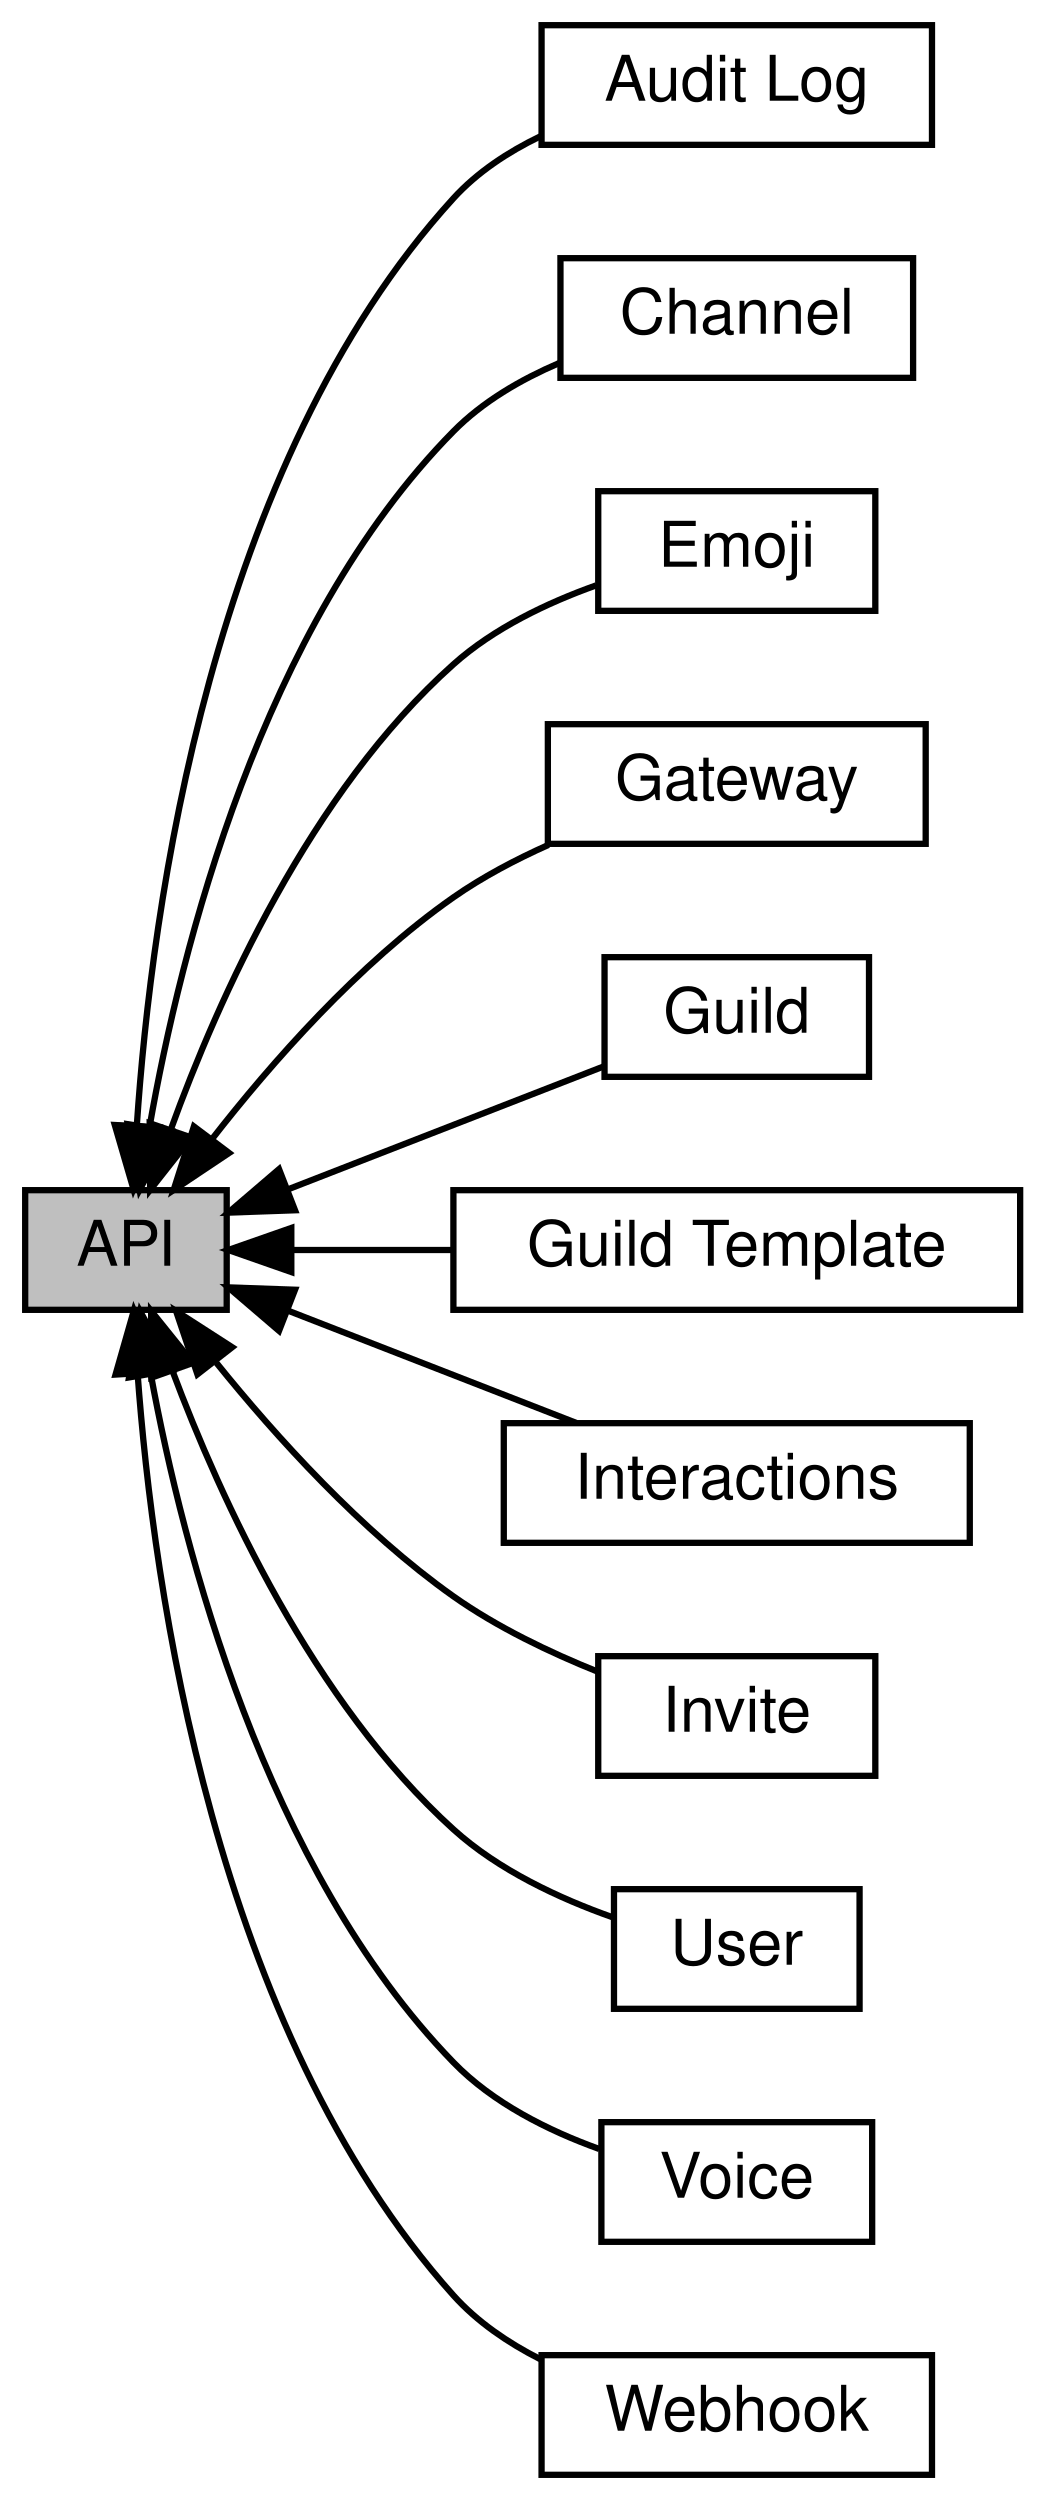
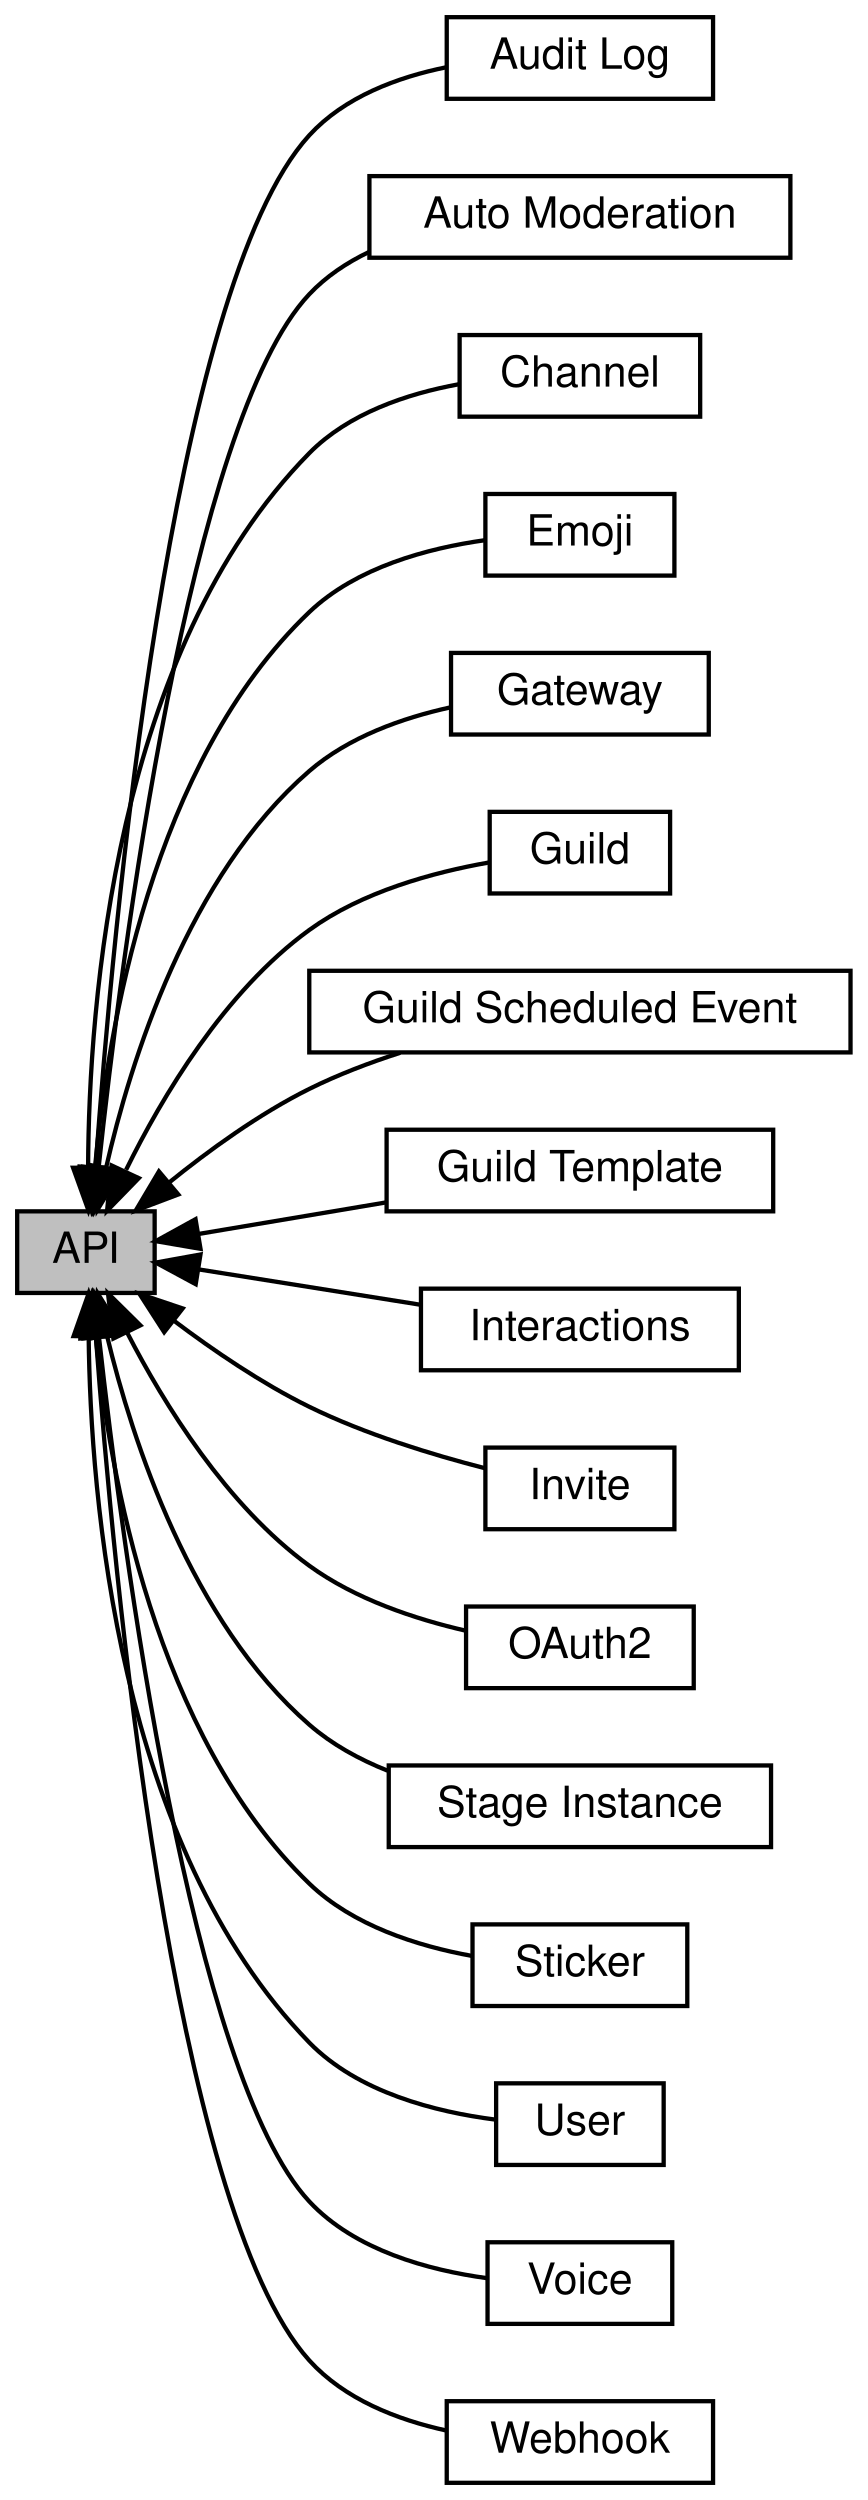
- <svg xmlns="http://www.w3.org/2000/svg" xmlns:xlink="http://www.w3.org/1999/xlink" width="166pt" height="397pt" viewBox="0.00 0.00 166.00 397.00">
-   <g id="graph0" class="graph" transform="scale(1 1) rotate(0) translate(4 393)">
+ <svg xmlns="http://www.w3.org/2000/svg" xmlns:xlink="http://www.w3.org/1999/xlink" width="202pt" height="582pt" viewBox="0.00 0.00 202.00 582.00">
+   <g id="graph0" class="graph" transform="scale(1 1) rotate(0) translate(4 578)">
    <g id="node1" class="node">
      <g id="a_node1">
        <a xlink:title="The Discord public API supported by Concord.">
-           <polygon fill="#bfbfbf" stroke="black" points="32,-204 0,-204 0,-185 32,-185 32,-204" />
-           <text text-anchor="middle" x="16" y="-192" font-family="Helvetica,sans-Serif" font-size="10.00">API</text>
+           <polygon fill="#bfbfbf" stroke="black" points="32,-296 0,-296 0,-277 32,-277 32,-296" />
+           <text text-anchor="middle" x="16" y="-284" font-family="Helvetica,sans-Serif" font-size="10.00">API</text>
        </a>
      </g>
    </g>
    <g id="node2" class="node">
      <g id="a_node2">
        <a xlink:href="group__DiscordAPIAuditLog.html" target="_top" xlink:title="Audit Log's public API supported by Concord.">
-           <polygon fill="none" stroke="black" points="144,-389 82,-389 82,-370 144,-370 144,-389" />
-           <text text-anchor="middle" x="113" y="-377" font-family="Helvetica,sans-Serif" font-size="10.00">Audit Log</text>
+           <polygon fill="none" stroke="black" points="162,-574 100,-574 100,-555 162,-555 162,-574" />
+           <text text-anchor="middle" x="131" y="-562" font-family="Helvetica,sans-Serif" font-size="10.00">Audit Log</text>
        </a>
      </g>
    </g>
    <g id="edge2" class="edge">
-       <path fill="none" stroke="black" d="M17.73,-214.31C20.03,-248.56 29.46,-319.24 68,-361.5 71.78,-365.65 76.66,-368.86 81.78,-371.34" />
-       <polygon fill="black" stroke="black" points="21.22,-213.98 17.19,-204.18 14.23,-214.35 21.22,-213.98" />
+       <path fill="none" stroke="black" d="M18.26,-306.25C22.14,-360.68 35.61,-511.09 68,-546.5 76.17,-555.43 88.48,-560.03 99.99,-562.36" />
+       <polygon fill="black" stroke="black" points="21.75,-305.91 17.58,-296.17 14.76,-306.39 21.75,-305.91" />
    </g>
    <g id="node3" class="node">
      <g id="a_node3">
-         <a xlink:href="group__DiscordAPIChannel.html" target="_top" xlink:title="Channel's public API supported by Concord.">
-           <polygon fill="none" stroke="black" points="141,-352 85,-352 85,-333 141,-333 141,-352" />
-           <text text-anchor="middle" x="113" y="-340" font-family="Helvetica,sans-Serif" font-size="10.00">Channel</text>
+         <a xlink:href="group__DiscordAPIAutoModeration.html" target="_top" xlink:title="Auto Moderation public API supported by Concord.">
+           <polygon fill="none" stroke="black" points="180,-537 82,-537 82,-518 180,-518 180,-537" />
+           <text text-anchor="middle" x="131" y="-525" font-family="Helvetica,sans-Serif" font-size="10.00">Auto Moderation</text>
        </a>
      </g>
    </g>
    <g id="edge3" class="edge">
-       <path fill="none" stroke="black" d="M19.77,-214.18C24.7,-242.18 37.49,-293.54 68,-324.5 72.63,-329.2 78.67,-332.72 84.78,-335.34" />
-       <polygon fill="black" stroke="black" points="23.19,-213.38 18.16,-204.05 16.28,-214.48 23.19,-213.38" />
+       <path fill="none" stroke="black" d="M18.97,-306.29C24.23,-355.2 40.11,-479.95 68,-509.5 71.92,-513.66 76.74,-516.87 81.95,-519.36" />
+       <polygon fill="black" stroke="black" points="22.42,-305.66 17.91,-296.08 15.46,-306.38 22.42,-305.66" />
    </g>
    <g id="node4" class="node">
      <g id="a_node4">
-         <a xlink:href="group__DiscordAPIEmoji.html" target="_top" xlink:title="Emoji's public API supported by Concord.">
-           <polygon fill="none" stroke="black" points="135,-315 91,-315 91,-296 135,-296 135,-315" />
-           <text text-anchor="middle" x="113" y="-303" font-family="Helvetica,sans-Serif" font-size="10.00">Emoji</text>
+         <a xlink:href="group__DiscordAPIChannel.html" target="_top" xlink:title="Channel's public API supported by Concord.">
+           <polygon fill="none" stroke="black" points="159,-500 103,-500 103,-481 159,-481 159,-500" />
+           <text text-anchor="middle" x="131" y="-488" font-family="Helvetica,sans-Serif" font-size="10.00">Channel</text>
        </a>
      </g>
    </g>
    <g id="edge4" class="edge">
-       <path fill="none" stroke="black" d="M23.13,-213.65C30.66,-234.4 45.31,-267.24 68,-287.5 74.4,-293.22 82.87,-297.26 90.66,-300.04" />
-       <polygon fill="black" stroke="black" points="26.39,-212.36 19.84,-204.04 19.77,-214.63 26.39,-212.36" />
+       <path fill="none" stroke="black" d="M16.51,-306.37C16.69,-344.1 22.64,-426.46 68,-472.5 77.12,-481.76 90.71,-486.33 102.84,-488.55" />
+       <polygon fill="black" stroke="black" points="20.01,-306.21 16.6,-296.18 13.01,-306.15 20.01,-306.21" />
    </g>
    <g id="node5" class="node">
      <g id="a_node5">
-         <a xlink:href="group__DiscordAPIGateway.html" target="_top" xlink:title="Gateway's public API supported by Concord.">
-           <polygon fill="none" stroke="black" points="143,-278 83,-278 83,-259 143,-259 143,-278" />
-           <text text-anchor="middle" x="113" y="-266" font-family="Helvetica,sans-Serif" font-size="10.00">Gateway</text>
+         <a xlink:href="group__DiscordAPIEmoji.html" target="_top" xlink:title="Emoji's public API supported by Concord.">
+           <polygon fill="none" stroke="black" points="153,-463 109,-463 109,-444 153,-444 153,-463" />
+           <text text-anchor="middle" x="131" y="-451" font-family="Helvetica,sans-Serif" font-size="10.00">Emoji</text>
        </a>
      </g>
    </g>
    <g id="edge5" class="edge">
-       <path fill="none" stroke="black" d="M29.63,-212.07C39.07,-224.19 52.91,-239.95 68,-250.5 72.6,-253.72 77.86,-256.49 83.11,-258.84" />
-       <polygon fill="black" stroke="black" points="32.38,-209.91 23.57,-204.02 26.79,-214.12 32.38,-209.91" />
+       <path fill="none" stroke="black" d="M18.13,-306.34C21.04,-338.15 31.35,-400.54 68,-435.5 78.95,-445.94 95.59,-450.38 108.88,-452.24" />
+       <polygon fill="black" stroke="black" points="21.61,-305.82 17.37,-296.11 14.63,-306.34 21.61,-305.82" />
    </g>
    <g id="node6" class="node">
      <g id="a_node6">
-         <a xlink:href="group__DiscordAPIGuild.html" target="_top" xlink:title="Guild's public API supported by Concord.">
-           <polygon fill="none" stroke="black" points="134,-241 92,-241 92,-222 134,-222 134,-241" />
-           <text text-anchor="middle" x="113" y="-229" font-family="Helvetica,sans-Serif" font-size="10.00">Guild</text>
+         <a xlink:href="group__DiscordAPIGateway.html" target="_top" xlink:title="Gateway's public API supported by Concord.">
+           <polygon fill="none" stroke="black" points="161,-426 101,-426 101,-407 161,-407 161,-426" />
+           <text text-anchor="middle" x="131" y="-414" font-family="Helvetica,sans-Serif" font-size="10.00">Gateway</text>
        </a>
      </g>
    </g>
    <g id="edge6" class="edge">
-       <path fill="none" stroke="black" d="M41.78,-204.15C57.36,-210.22 77.19,-217.94 91.81,-223.63" />
-       <polygon fill="black" stroke="black" points="42.85,-200.81 32.26,-200.44 40.31,-207.34 42.85,-200.81" />
+       <path fill="none" stroke="black" d="M20.67,-306.03C26.39,-331.07 39.85,-374.15 68,-398.5 77.16,-406.42 89.62,-410.86 100.97,-413.35" />
+       <polygon fill="black" stroke="black" points="24.09,-305.29 18.61,-296.22 17.24,-306.73 24.09,-305.29" />
    </g>
    <g id="node7" class="node">
      <g id="a_node7">
-         <a xlink:href="group__DiscordAPIGuildTemplate.html" target="_top" xlink:title="Guild Template's public API supported by Concord.">
-           <polygon fill="none" stroke="black" points="158,-204 68,-204 68,-185 158,-185 158,-204" />
-           <text text-anchor="middle" x="113" y="-192" font-family="Helvetica,sans-Serif" font-size="10.00">Guild Template</text>
+         <a xlink:href="group__DiscordAPIGuild.html" target="_top" xlink:title="Guild's public API supported by Concord.">
+           <polygon fill="none" stroke="black" points="152,-389 110,-389 110,-370 152,-370 152,-389" />
+           <text text-anchor="middle" x="131" y="-377" font-family="Helvetica,sans-Serif" font-size="10.00">Guild</text>
        </a>
      </g>
    </g>
    <g id="edge7" class="edge">
-       <path fill="none" stroke="black" d="M42.45,-194.5C50.22,-194.5 59,-194.5 67.64,-194.5" />
-       <polygon fill="black" stroke="black" points="42.26,-191 32.26,-194.5 42.26,-198 42.26,-191" />
+       <path fill="none" stroke="black" d="M25.35,-305.66C33.75,-322.73 48.27,-347.17 68,-361.5 80.24,-370.39 96.82,-374.91 109.75,-377.2" />
+       <polygon fill="black" stroke="black" points="28.31,-303.73 20.93,-296.14 21.97,-306.68 28.31,-303.73" />
    </g>
    <g id="node8" class="node">
      <g id="a_node8">
-         <a xlink:href="group__DiscordAPIInteractions.html" target="_top" xlink:title="Interactions public API supported by Concord.">
-           <polygon fill="none" stroke="black" points="150,-167 76,-167 76,-148 150,-148 150,-167" />
-           <text text-anchor="middle" x="113" y="-155" font-family="Helvetica,sans-Serif" font-size="10.00">Interactions</text>
-         </a>
-       </g>
-     </g>
-     <g id="edge1" class="edge">
-       <path fill="none" stroke="black" d="M41.81,-184.84C55.9,-179.35 73.47,-172.51 87.51,-167.04" />
-       <polygon fill="black" stroke="black" points="40.31,-181.66 32.26,-188.56 42.85,-188.19 40.31,-181.66" />
+         <a xlink:href="group__DiscordAPIGuildScheduledEvent.html" target="_top" xlink:title="Guild Scheduled Event's public API supported by Concord.">
+           <polygon fill="none" stroke="black" points="194,-352 68,-352 68,-333 194,-333 194,-352" />
+           <text text-anchor="middle" x="131" y="-340" font-family="Helvetica,sans-Serif" font-size="10.00">Guild Scheduled Event</text>
+         </a>
+       </g>
+     </g>
+     <g id="edge8" class="edge">
+       <path fill="none" stroke="black" d="M35.33,-302.68C44.61,-310.19 56.34,-318.7 68,-324.5 74.62,-327.79 81.95,-330.59 89.18,-332.92" />
+       <polygon fill="black" stroke="black" points="37.5,-299.93 27.59,-296.18 33,-305.29 37.5,-299.93" />
    </g>
    <g id="node9" class="node">
      <g id="a_node9">
-         <a xlink:href="group__DiscordAPIInvite.html" target="_top" xlink:title="Invite's public API supported by Concord.">
-           <polygon fill="none" stroke="black" points="135,-130 91,-130 91,-111 135,-111 135,-130" />
-           <text text-anchor="middle" x="113" y="-118" font-family="Helvetica,sans-Serif" font-size="10.00">Invite</text>
-         </a>
-       </g>
-     </g>
-     <g id="edge8" class="edge">
-       <path fill="none" stroke="black" d="M30.36,-176.59C39.84,-164.84 53.43,-149.8 68,-139.5 74.93,-134.6 83.32,-130.59 90.91,-127.54" />
-       <polygon fill="black" stroke="black" points="27.35,-174.76 23.96,-184.8 32.87,-179.06 27.35,-174.76" />
+         <a xlink:href="group__DiscordAPIGuildTemplate.html" target="_top" xlink:title="Guild Template's public API supported by Concord.">
+           <polygon fill="none" stroke="black" points="176,-315 86,-315 86,-296 176,-296 176,-315" />
+           <text text-anchor="middle" x="131" y="-303" font-family="Helvetica,sans-Serif" font-size="10.00">Guild Template</text>
+         </a>
+       </g>
+     </g>
+     <g id="edge9" class="edge">
+       <path fill="none" stroke="black" d="M42.19,-290.73C55.02,-292.89 71.01,-295.58 85.81,-298.07" />
+       <polygon fill="black" stroke="black" points="42.68,-287.27 32.24,-289.06 41.52,-294.17 42.68,-287.27" />
    </g>
    <g id="node10" class="node">
      <g id="a_node10">
-         <a xlink:href="group__DiscordAPIUser.html" target="_top" xlink:title="User's public API supported by Concord.">
-           <polygon fill="none" stroke="black" points="132.5,-93 93.5,-93 93.5,-74 132.5,-74 132.5,-93" />
-           <text text-anchor="middle" x="113" y="-81" font-family="Helvetica,sans-Serif" font-size="10.00">User</text>
-         </a>
-       </g>
-     </g>
-     <g id="edge9" class="edge">
-       <path fill="none" stroke="black" d="M23.38,-175.32C31.05,-154.85 45.76,-122.65 68,-102.5 75.15,-96.02 84.86,-91.51 93.33,-88.52" />
-       <polygon fill="black" stroke="black" points="20.05,-174.23 20,-184.83 26.64,-176.57 20.05,-174.23" />
+         <a xlink:href="group__DiscordAPIInteractions.html" target="_top" xlink:title="Interactions public API supported by Concord.">
+           <polygon fill="none" stroke="black" points="168,-278 94,-278 94,-259 168,-259 168,-278" />
+           <text text-anchor="middle" x="131" y="-266" font-family="Helvetica,sans-Serif" font-size="10.00">Interactions</text>
+         </a>
+       </g>
+     </g>
+     <g id="edge1" class="edge">
+       <path fill="none" stroke="black" d="M42.38,-282.46C57.5,-280.05 76.93,-276.95 93.65,-274.29" />
+       <polygon fill="black" stroke="black" points="41.56,-279.04 32.24,-284.07 42.67,-285.96 41.56,-279.04" />
    </g>
    <g id="node11" class="node">
      <g id="a_node11">
-         <a xlink:href="group__DiscordAPIVoice.html" target="_top" xlink:title="Voice's public API supported by Concord.">
-           <polygon fill="none" stroke="black" points="134.5,-56 91.5,-56 91.5,-37 134.5,-37 134.5,-56" />
-           <text text-anchor="middle" x="113" y="-44" font-family="Helvetica,sans-Serif" font-size="10.00">Voice</text>
+         <a xlink:href="group__DiscordAPIInvite.html" target="_top" xlink:title="Invite's public API supported by Concord.">
+           <polygon fill="none" stroke="black" points="153,-241 109,-241 109,-222 153,-222 153,-241" />
+           <text text-anchor="middle" x="131" y="-229" font-family="Helvetica,sans-Serif" font-size="10.00">Invite</text>
        </a>
      </g>
    </g>
    <g id="edge10" class="edge">
-       <path fill="none" stroke="black" d="M19.97,-174.64C25.1,-146.86 38.09,-96.35 68,-65.5 74.25,-59.05 83.06,-54.66 91.16,-51.74" />
-       <polygon fill="black" stroke="black" points="16.49,-174.27 18.28,-184.72 23.39,-175.43 16.49,-174.27" />
+       <path fill="none" stroke="black" d="M36.51,-270.52C45.65,-263.63 56.94,-255.93 68,-250.5 81.04,-244.1 96.68,-239.33 108.99,-236.17" />
+       <polygon fill="black" stroke="black" points="34.22,-267.87 28.48,-276.78 38.52,-273.39 34.22,-267.87" />
    </g>
    <g id="node12" class="node">
      <g id="a_node12">
+         <a xlink:href="group__DiscordAPIOAuth2.html" target="_top" xlink:title="OAuth2's public API supported by Concord.">
+           <polygon fill="none" stroke="black" points="157.5,-204 104.5,-204 104.5,-185 157.5,-185 157.5,-204" />
+           <text text-anchor="middle" x="131" y="-192" font-family="Helvetica,sans-Serif" font-size="10.00">OAuth2</text>
+         </a>
+       </g>
+     </g>
+     <g id="edge11" class="edge">
+       <path fill="none" stroke="black" d="M25.66,-267.65C34.2,-251.09 48.75,-227.51 68,-213.5 78.65,-205.75 92.52,-201.11 104.43,-198.37" />
+       <polygon fill="black" stroke="black" points="22.39,-266.39 21.14,-276.91 28.68,-269.46 22.39,-266.39" />
+     </g>
+     <g id="node13" class="node">
+       <g id="a_node13">
+         <a xlink:href="group__DiscordAPIStageInstance.html" target="_top" xlink:title="Stage Instance's public API supported by Concord.">
+           <polygon fill="none" stroke="black" points="175.5,-167 86.5,-167 86.5,-148 175.5,-148 175.5,-167" />
+           <text text-anchor="middle" x="131" y="-155" font-family="Helvetica,sans-Serif" font-size="10.00">Stage Instance</text>
+         </a>
+       </g>
+     </g>
+     <g id="edge12" class="edge">
+       <path fill="none" stroke="black" d="M20.91,-267.04C26.84,-242.46 40.48,-200.49 68,-176.5 73.26,-171.91 79.61,-168.43 86.21,-165.79" />
+       <polygon fill="black" stroke="black" points="17.45,-266.46 18.7,-276.98 24.28,-267.98 17.45,-266.46" />
+     </g>
+     <g id="node14" class="node">
+       <g id="a_node14">
+         <a xlink:href="group__DiscordAPISticker.html" target="_top" xlink:title="Sticker's public API supported by Concord.">
+           <polygon fill="none" stroke="black" points="156,-130 106,-130 106,-111 156,-111 156,-130" />
+           <text text-anchor="middle" x="131" y="-118" font-family="Helvetica,sans-Serif" font-size="10.00">Sticker</text>
+         </a>
+       </g>
+     </g>
+     <g id="edge13" class="edge">
+       <path fill="none" stroke="black" d="M18.32,-266.53C21.48,-235.08 32.15,-174.06 68,-139.5 78.13,-129.73 93.15,-124.97 105.87,-122.66" />
+       <polygon fill="black" stroke="black" points="14.82,-266.41 17.47,-276.67 21.8,-267 14.82,-266.41" />
+     </g>
+     <g id="node15" class="node">
+       <g id="a_node15">
+         <a xlink:href="group__DiscordAPIUser.html" target="_top" xlink:title="User's public API supported by Concord.">
+           <polygon fill="none" stroke="black" points="150.5,-93 111.5,-93 111.5,-74 150.5,-74 150.5,-93" />
+           <text text-anchor="middle" x="131" y="-81" font-family="Helvetica,sans-Serif" font-size="10.00">User</text>
+         </a>
+       </g>
+     </g>
+     <g id="edge14" class="edge">
+       <path fill="none" stroke="black" d="M16.64,-266.9C17.05,-229.67 23.37,-148.35 68,-102.5 79.31,-90.88 97.51,-86.32 111.28,-84.56" />
+       <polygon fill="black" stroke="black" points="13.14,-266.96 16.66,-276.95 20.14,-266.94 13.14,-266.96" />
+     </g>
+     <g id="node16" class="node">
+       <g id="a_node16">
+         <a xlink:href="group__DiscordAPIVoice.html" target="_top" xlink:title="Voice's public API supported by Concord.">
+           <polygon fill="none" stroke="black" points="152.5,-56 109.5,-56 109.5,-37 152.5,-37 152.5,-56" />
+           <text text-anchor="middle" x="131" y="-44" font-family="Helvetica,sans-Serif" font-size="10.00">Voice</text>
+         </a>
+       </g>
+     </g>
+     <g id="edge15" class="edge">
+       <path fill="none" stroke="black" d="M19.06,-266.58C24.47,-217.94 40.6,-94.9 68,-65.5 78.59,-54.13 95.78,-49.5 109.38,-47.64" />
+       <polygon fill="black" stroke="black" points="15.55,-266.44 17.96,-276.76 22.51,-267.19 15.55,-266.44" />
+     </g>
+     <g id="node17" class="node">
+       <g id="a_node17">
        <a xlink:href="group__DiscordAPIWebhook.html" target="_top" xlink:title="Webhook's public API supported by Concord.">
-           <polygon fill="none" stroke="black" points="144,-19 82,-19 82,0 144,0 144,-19" />
-           <text text-anchor="middle" x="113" y="-7" font-family="Helvetica,sans-Serif" font-size="10.00">Webhook</text>
-         </a>
-       </g>
-     </g>
-     <g id="edge11" class="edge">
-       <path fill="none" stroke="black" d="M17.85,-174.88C20.33,-140.95 30.04,-70.86 68,-28.5 71.78,-24.29 76.65,-20.97 81.77,-18.37" />
-       <polygon fill="black" stroke="black" points="14.35,-174.72 17.26,-184.91 21.34,-175.14 14.35,-174.72" />
+           <polygon fill="none" stroke="black" points="162,-19 100,-19 100,0 162,0 162,-19" />
+           <text text-anchor="middle" x="131" y="-7" font-family="Helvetica,sans-Serif" font-size="10.00">Webhook</text>
+         </a>
+       </g>
+     </g>
+     <g id="edge16" class="edge">
+       <path fill="none" stroke="black" d="M18.31,-266.92C22.31,-212.98 36.08,-63.86 68,-28.5 76.15,-19.47 88.45,-14.68 99.96,-12.16" />
+       <polygon fill="black" stroke="black" points="14.82,-266.69 17.6,-276.91 21.8,-267.19 14.82,-266.69" />
    </g>
  </g>
</svg>
